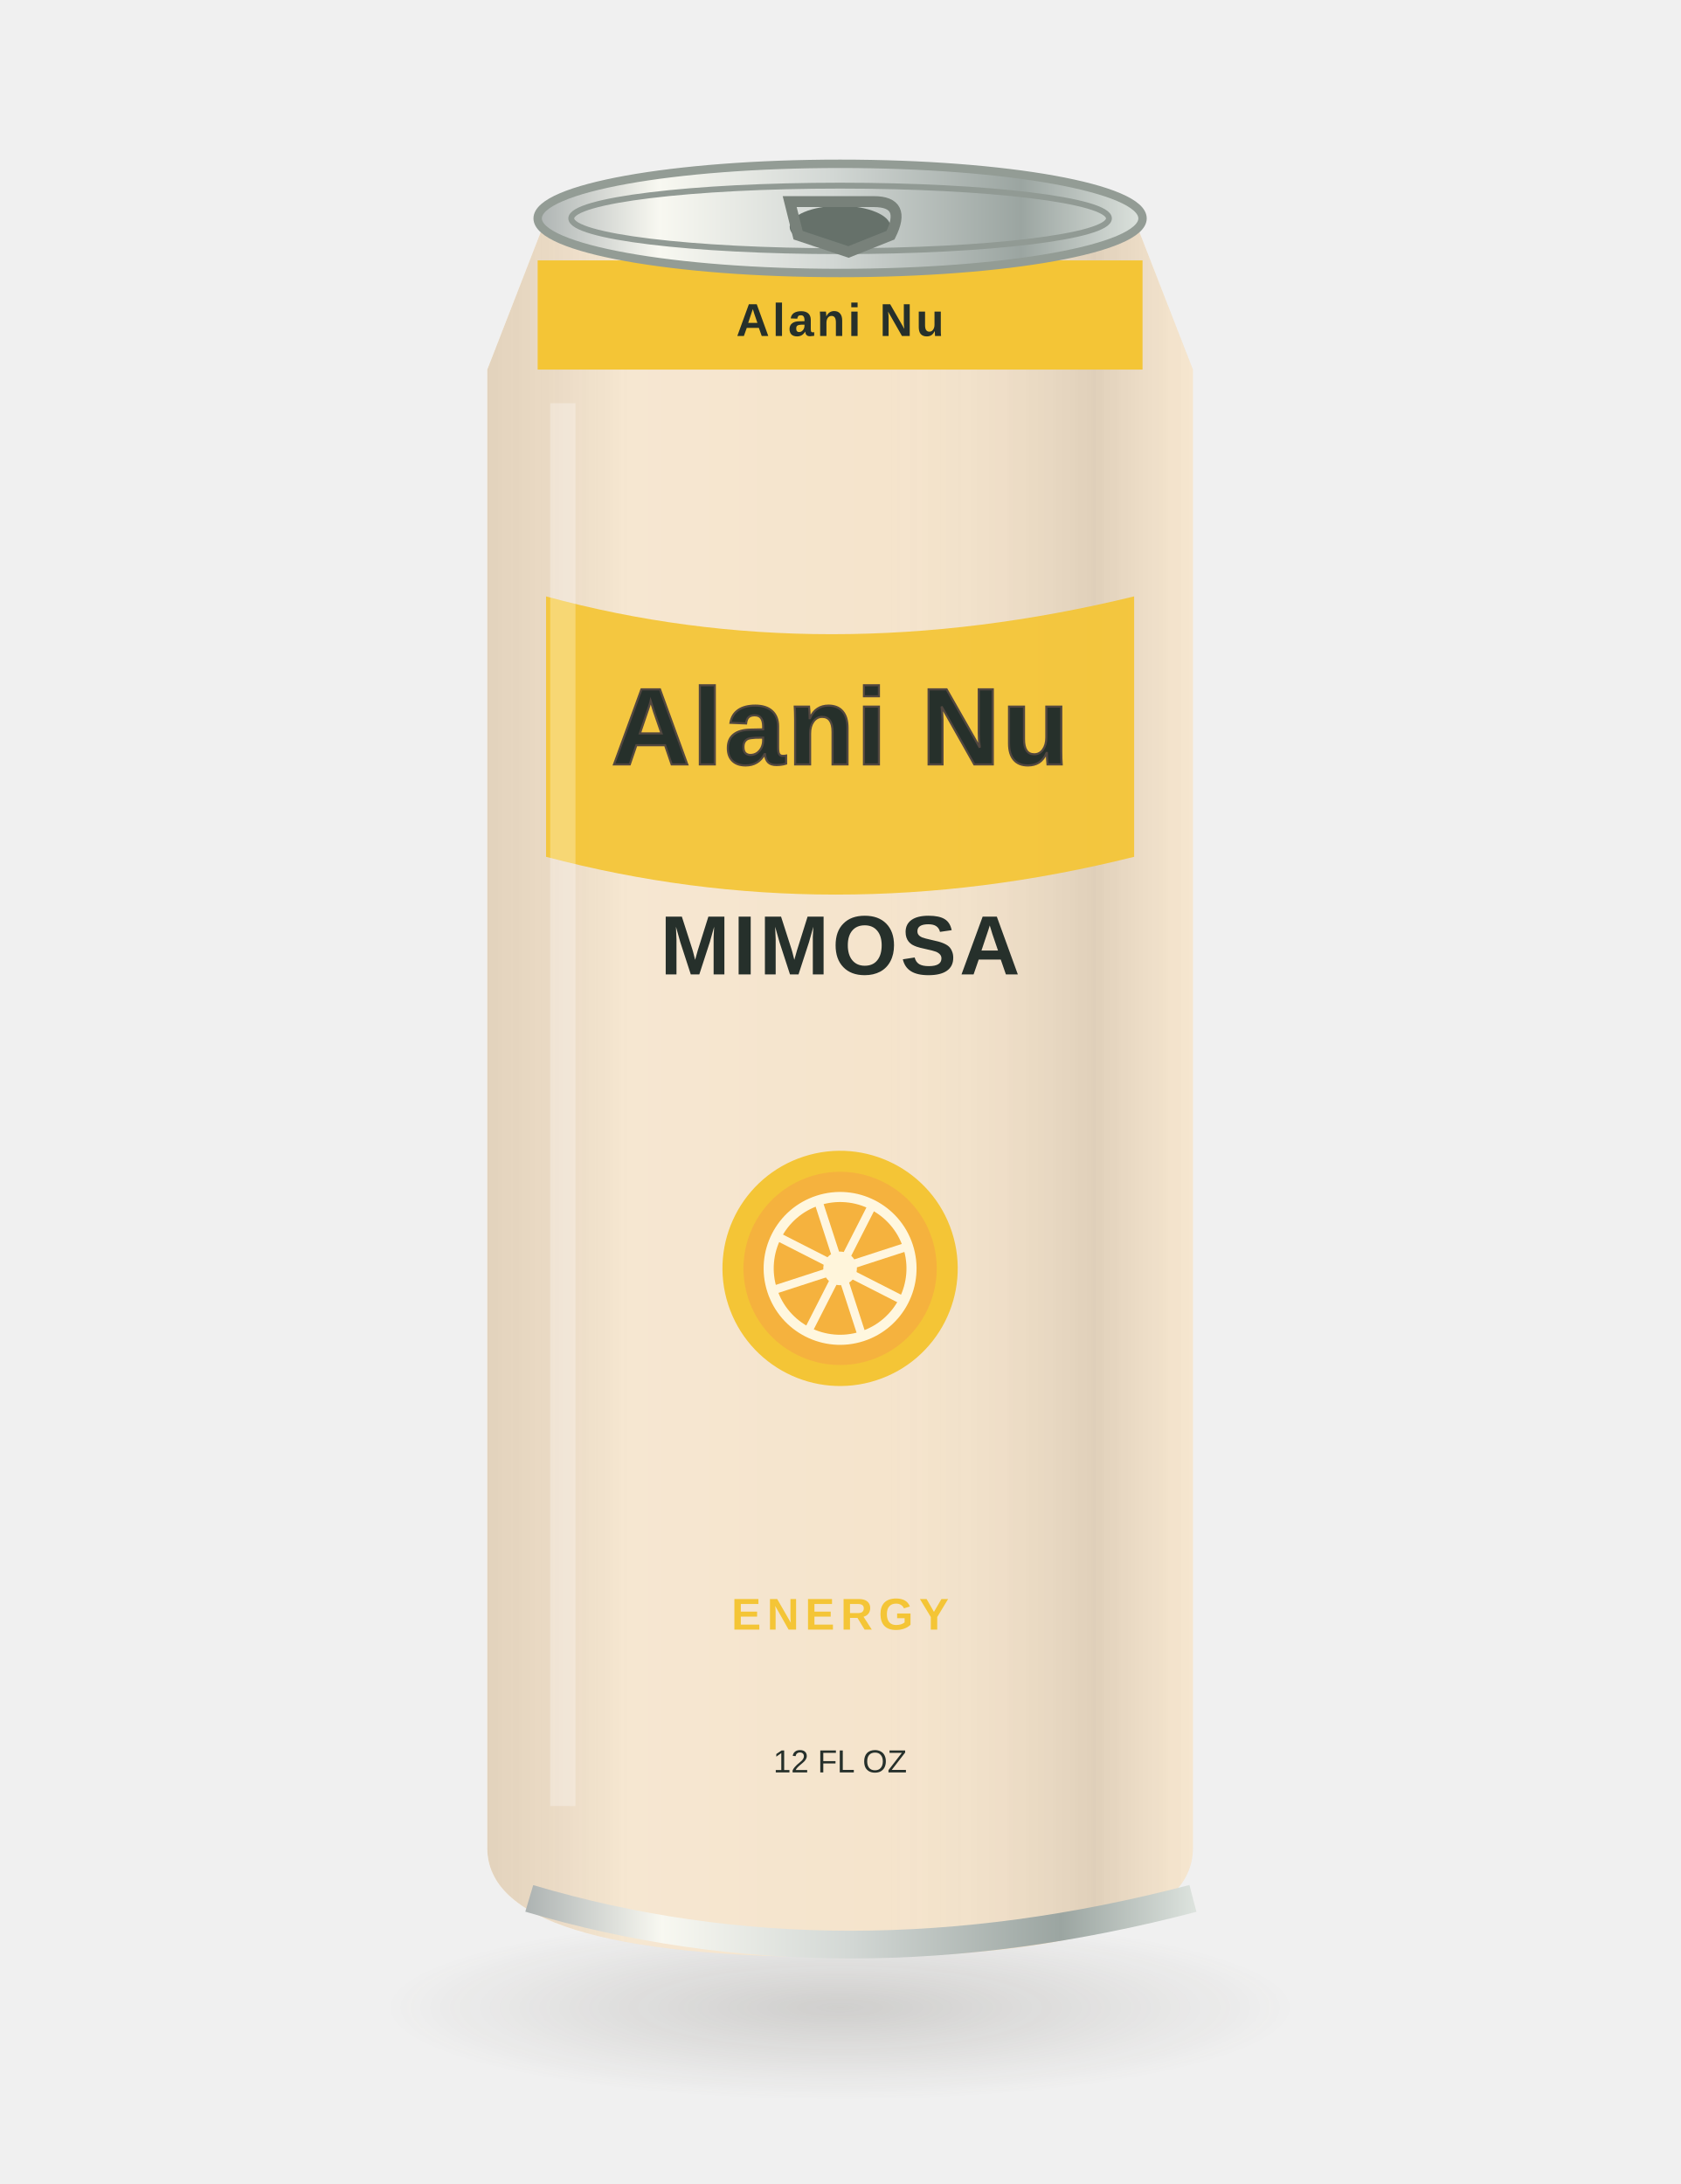
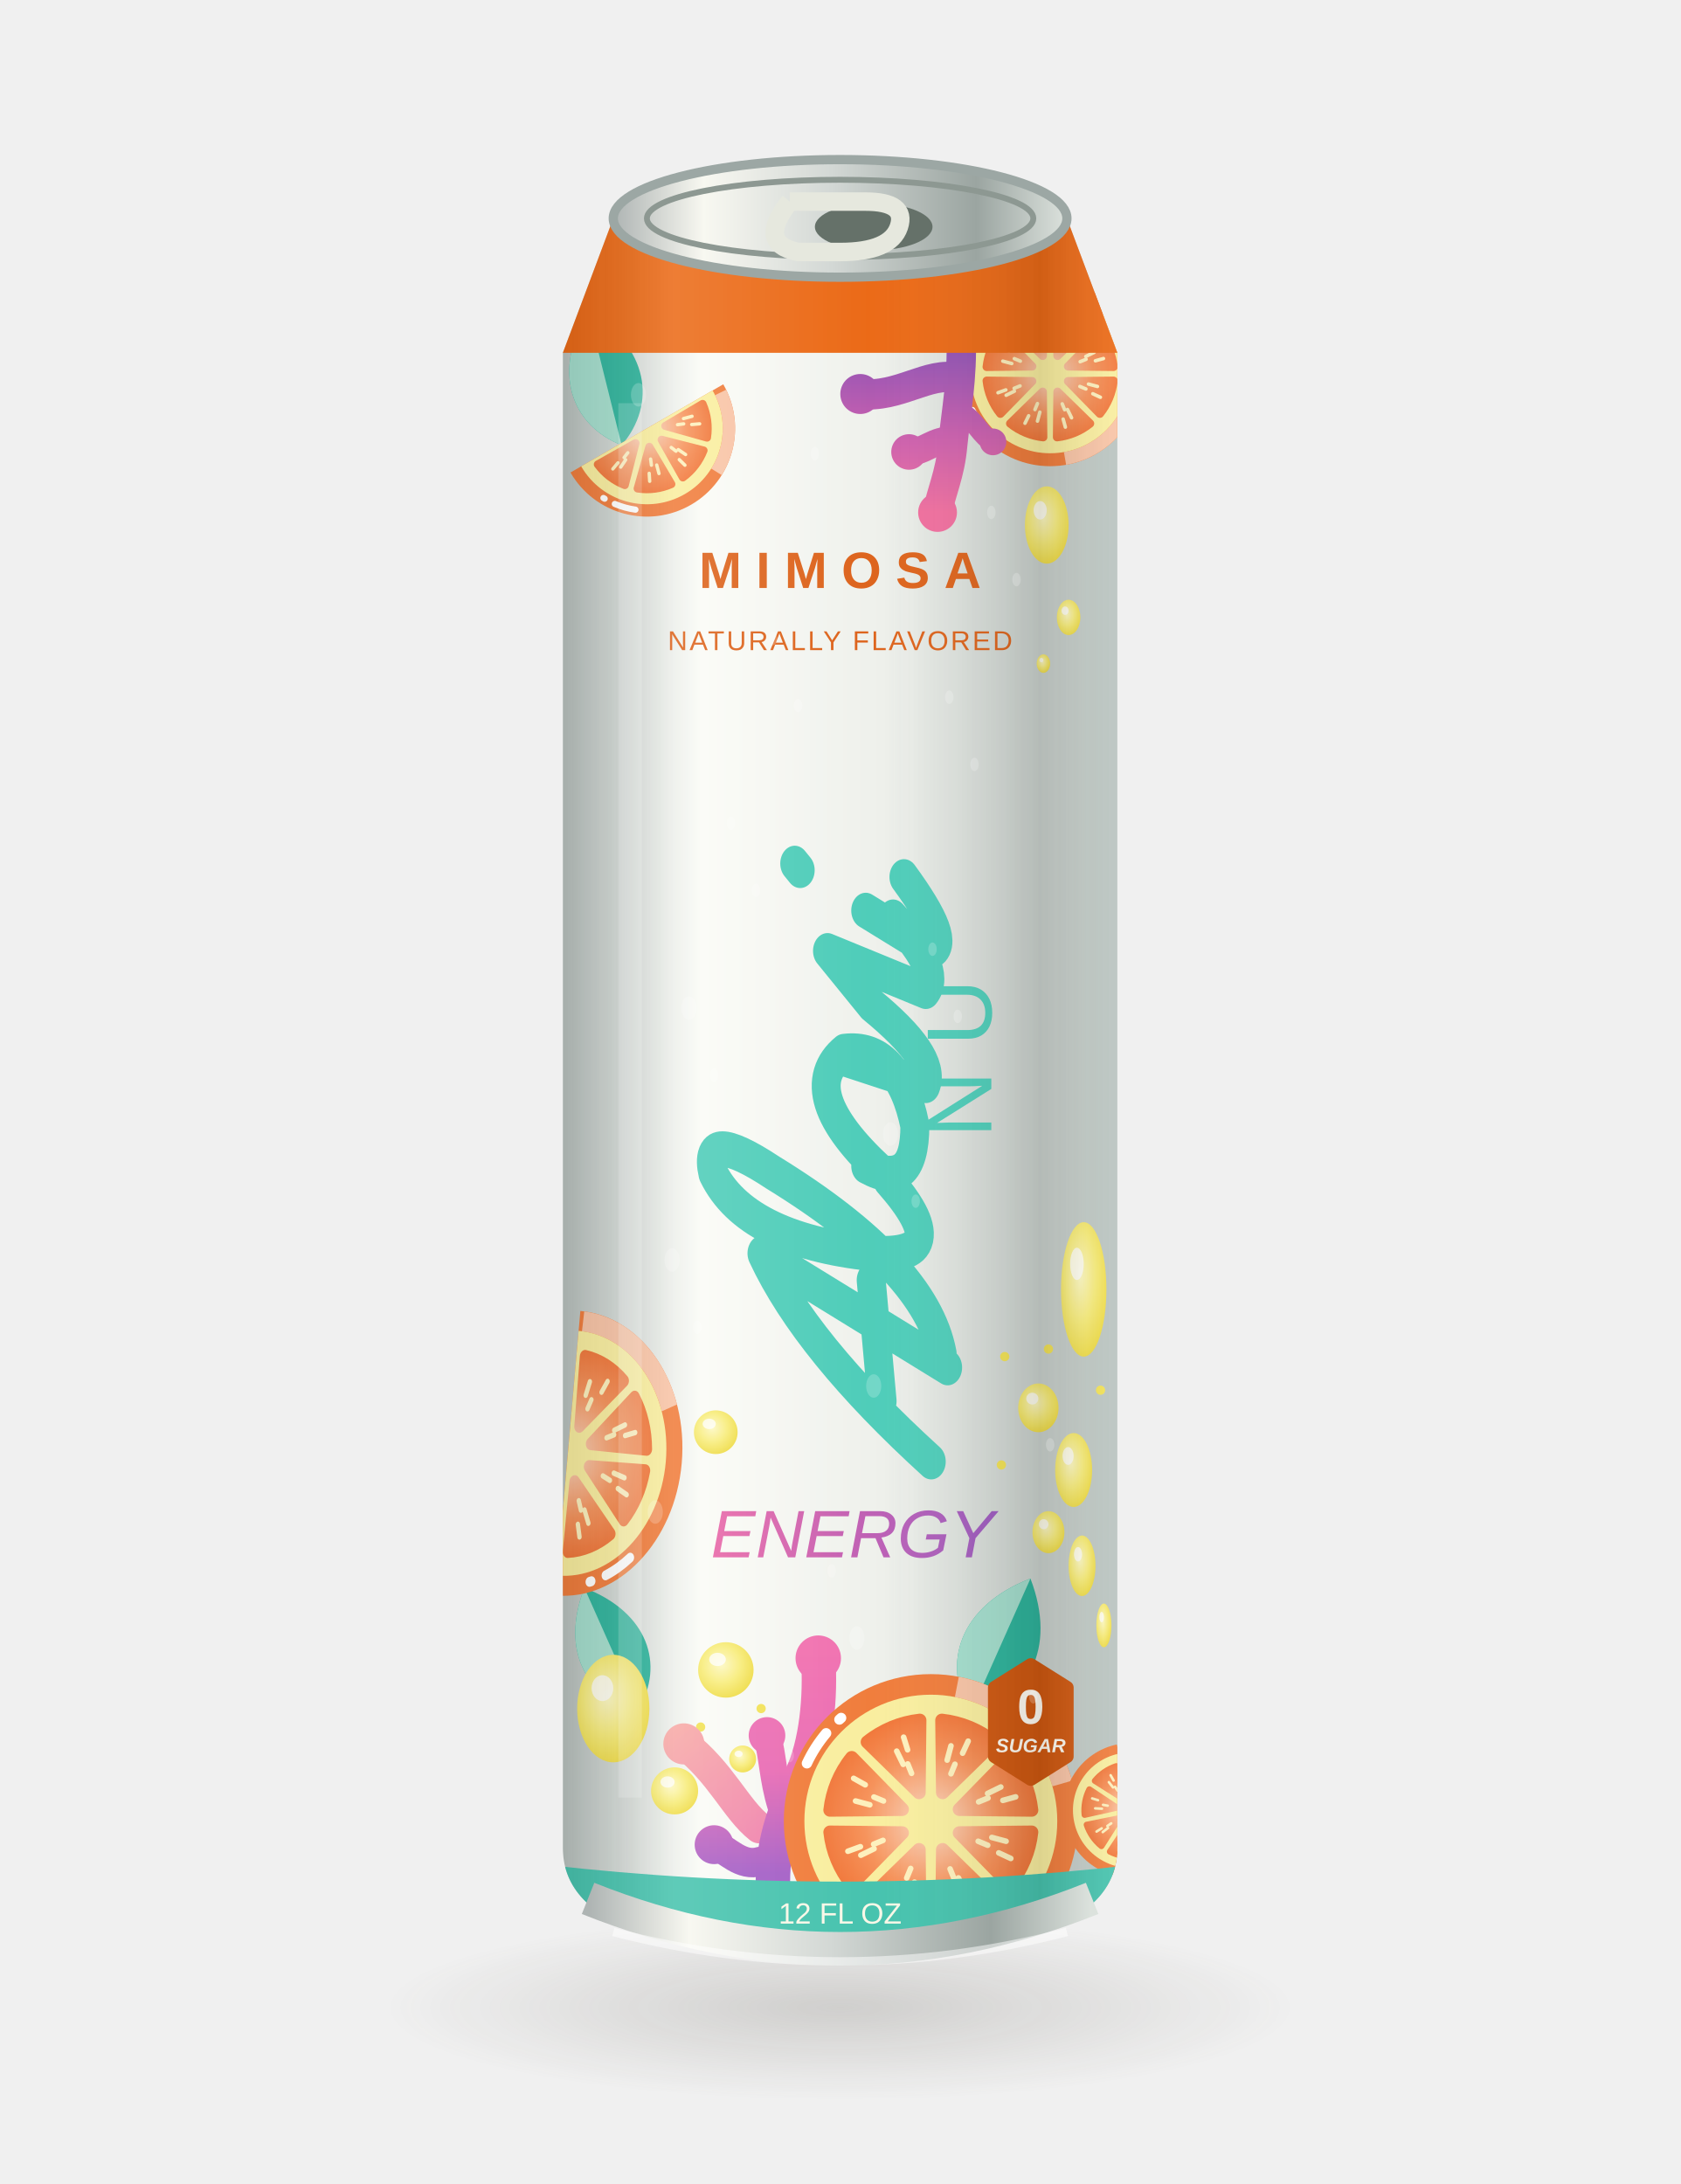
<svg xmlns="http://www.w3.org/2000/svg" viewBox="0 0 200 260" role="img" aria-labelledby="bev-alani-nu-mimosa-title">
  <defs>
    <linearGradient id="bev-alani-nu-mimosa-metal">
      <stop stop-color="#aeb4b3" />
      <stop offset=".2" stop-color="#f8f8f1" />
      <stop offset=".48" stop-color="#d3d8d5" />
      <stop offset=".8" stop-color="#9ba5a1" />
      <stop offset="1" stop-color="#dce2dd" />
    </linearGradient>
    <linearGradient id="bev-alani-nu-mimosa-glass">
      <stop stop-color="#fff" stop-opacity=".65" />
      <stop offset=".18" stop-color="#fff" stop-opacity=".12" />
      <stop offset=".65" stop-color="#fff" stop-opacity=".02" />
      <stop offset="1" stop-color="#75867c" stop-opacity=".35" />
    </linearGradient>
    <linearGradient id="bev-alani-nu-mimosa-shade">
      <stop stop-color="#000" stop-opacity=".12" />
      <stop offset=".2" stop-color="#fff" stop-opacity=".16" />
      <stop offset=".55" stop-color="#fff" stop-opacity="0" />
      <stop offset=".86" stop-color="#000" stop-opacity=".14" />
      <stop offset="1" stop-color="#fff" stop-opacity=".09" />
    </linearGradient>
    <radialGradient id="bev-alani-nu-mimosa-shadow">
      <stop stop-color="#3c372d" stop-opacity=".18" />
      <stop offset="1" stop-color="#3c372d" stop-opacity="0" />
    </radialGradient>
    <clipPath id="bev-alani-nu-mimosa-bodyclip">
-       <path d="M65 26Q100 19 135 26L142 44V220Q142 233 100 233T58 220V44Z" />
+       <path d="M73 26Q100 18 127 26L133 42V220Q133 233 100 233T67 220V42Z" />
    </clipPath>
+     <linearGradient id="bev-alani-nu-mimosa-white">
+       <stop stop-color="#b7c0bd" />
+       <stop offset=".25" stop-color="#fafbf6" />
+       <stop offset=".58" stop-color="#eef0eb" />
+       <stop offset="1" stop-color="#b9c3bf" />
+     </linearGradient>
+     <radialGradient id="bev-alani-nu-mimosa-pulp" gradientUnits="userSpaceOnUse" cx="0" cy="0" r="7.4">
+       <stop offset=".2" stop-color="#f9c3a3" />
+       <stop offset=".62" stop-color="#f6935b" />
+       <stop offset="1" stop-color="#f1773a" />
+     </radialGradient>
+     <radialGradient id="bev-alani-nu-mimosa-fizz" cx=".42" cy=".4" r=".62">
+       <stop stop-color="#fdf8c4" />
+       <stop offset=".55" stop-color="#f7ec7a" />
+       <stop offset="1" stop-color="#efdc48" />
+     </radialGradient>
+     <linearGradient id="bev-alani-nu-mimosa-coralA" gradientUnits="userSpaceOnUse" x1="0" y1="42" x2="0" y2="61">
+       <stop stop-color="#9354b4" />
+       <stop offset=".5" stop-color="#c95fae" />
+       <stop offset="1" stop-color="#f0709f" />
+     </linearGradient>
+     <linearGradient id="bev-alani-nu-mimosa-coralB" gradientUnits="userSpaceOnUse" x1="0" y1="196" x2="0" y2="223">
+       <stop stop-color="#f172b0" />
+       <stop offset=".55" stop-color="#e96cb4" />
+       <stop offset="1" stop-color="#a45fc6" />
+     </linearGradient>
+     <linearGradient id="bev-alani-nu-mimosa-coralC" gradientUnits="userSpaceOnUse" x1="80" y1="206" x2="91" y2="220">
+       <stop stop-color="#f7a9a6" />
+       <stop offset="1" stop-color="#f083ae" />
+     </linearGradient>
+     <linearGradient id="bev-alani-nu-mimosa-energy" gradientUnits="userSpaceOnUse" x1="85" y1="0" x2="119" y2="0">
+       <stop stop-color="#e867a7" />
+       <stop offset="1" stop-color="#9c5cc0" />
+     </linearGradient>
  </defs>
  <ellipse cx="100" cy="239" rx="54" ry="11" fill="url(#bev-alani-nu-mimosa-shadow)" />
-   <path d="M65 26Q100 19 135 26L142 44V220Q142 233 100 233T58 220V44Z" fill="#f5e4cc" />
+   <path d="M73 26Q100 18 127 26L133 42V220Q133 233 100 233T67 220V42Z" fill="url(#bev-alani-nu-mimosa-white)" />
  <g clip-path="url(#bev-alani-nu-mimosa-bodyclip)">
-     <path d="M65 26Q100 19 135 26L142 44V220Q142 233 100 233T58 220V44Z" fill="url(#bev-alani-nu-mimosa-shade)" opacity=".63" />
-     <path d="M64 31h72v13H64Z" fill="#f4c536" />
-     <text x="100" y="40" text-anchor="middle" font-family="Arial,sans-serif" font-size="5.5" fill="#26302b" font-weight="bold" letter-spacing=".35">Alani Nu</text>
-     <path d="M65 71q33 9 70 0v31q-36 9-70 0Z" fill="#f4c536" opacity=".93" />
-     <text x="100" y="91" text-anchor="middle" font-family="Arial,sans-serif" font-size="13" fill="#26302b" font-weight="bold" letter-spacing=".25" stroke="#524740" stroke-width=".25">Alani Nu</text>
-     <text x="100" y="116" text-anchor="middle" font-family="Arial,sans-serif" font-size="10" fill="#26302b" font-weight="bold" letter-spacing=".35">MIMOSA</text>
-     <g transform="translate(100 151) rotate(-18)">
-       <circle r="14" fill="#f4c536" />
-       <circle r="11.5" fill="#f5b23e" />
-       <circle r="8.5" fill="#f5b23e" stroke="#fff7df" stroke-width="1.2" />
-       <path d="M0 0L8 0" stroke="#fff6df" stroke-width="1" />
-       <path d="M0 0L5.657 5.657" stroke="#fff6df" stroke-width="1" />
-       <path d="M0 0L4.898587196589413e-16 8" stroke="#fff6df" stroke-width="1" />
-       <path d="M0 0L-5.657 5.657" stroke="#fff6df" stroke-width="1" />
-       <path d="M0 0L-8 9.797174393178826e-16" stroke="#fff6df" stroke-width="1" />
-       <path d="M0 0L-5.657 -5.657" stroke="#fff6df" stroke-width="1" />
-       <path d="M0 0L-1.4695761589768238e-15 -8" stroke="#fff6df" stroke-width="1" />
-       <path d="M0 0L5.657 -5.657" stroke="#fff6df" stroke-width="1" />
-       <circle r="2" fill="#fff5db" />
-     </g>
-     <text x="100" y="194" text-anchor="middle" font-family="Arial,sans-serif" font-size="5.3" fill="#f4c536" font-weight="bold" letter-spacing=".7">ENERGY</text>
-     <text x="100" y="211" text-anchor="middle" font-family="Arial,sans-serif" font-size="3.8" fill="#26302b">12 FL OZ</text>
-     <path d="M67 48V215" stroke="#fff" stroke-opacity=".28" stroke-width="3" />
+     <g transform="translate(74 53) rotate(-14) scale(0.75)">
+       <path d="M0 0C-7-5-8-14 0-22 8-14 7-5 0 0Z" fill="#2eb39b" />
+       <path d="M0 0C-7-5-8-14 0-22Z" fill="#a4decd" />
+     </g>
+     <g transform="translate(77 51) rotate(-30) scale(1.05 1.05)">
+       <path d="M10 0A10 10 0 0 1 -10 0Z" fill="#f07d3c" />
+       <path d="M9.28 0.65A9.3 9.3 0 0 1 4.37 8.21" fill="none" stroke="#f8c4a6" stroke-width="1.4" />
+       <path d="M8.6 0A8.6 8.6 0 0 1 -8.6 0Z" fill="#f9ee9f" />
+       <path d="M1.94 0.8L6.86 0.75A6.9 6.9 0 0 1 5.38 4.32Z" fill="url(#bev-alani-nu-mimosa-pulp)" stroke="url(#bev-alani-nu-mimosa-pulp)" stroke-width=".9" stroke-linejoin="round" />
+       <path d="M4.15 1.11L5.12 1.37M4.62 2.16L5.44 2.54M3.22 1.37L3.87 1.64" stroke="#fdf0bd" stroke-width=".38" stroke-linecap="round" />
+       <path d="M0.8 1.94L4.32 5.38A6.9 6.9 0 0 1 0.75 6.86Z" fill="url(#bev-alani-nu-mimosa-pulp)" stroke="url(#bev-alani-nu-mimosa-pulp)" stroke-width=".9" stroke-linejoin="round" />
+       <path d="M1.88 3.86L2.32 4.76M1.41 4.9L1.65 5.77M1.31 3.25L1.57 3.89" stroke="#fdf0bd" stroke-width=".38" stroke-linecap="round" />
+       <path d="M-0.8 1.94L-0.75 6.86A6.9 6.9 0 0 1 -4.32 5.38Z" fill="url(#bev-alani-nu-mimosa-pulp)" stroke="url(#bev-alani-nu-mimosa-pulp)" stroke-width=".9" stroke-linejoin="round" />
+       <path d="M-1.11 4.15L-1.37 5.12M-2.32 4.54L-2.72 5.35M-1.37 3.22L-1.64 3.87" stroke="#fdf0bd" stroke-width=".38" stroke-linecap="round" />
+       <path d="M-1.94 0.8L-5.38 4.32A6.9 6.9 0 0 1 -6.86 0.75Z" fill="url(#bev-alani-nu-mimosa-pulp)" stroke="url(#bev-alani-nu-mimosa-pulp)" stroke-width=".9" stroke-linejoin="round" />
+       <path d="M-3.86 1.88L-4.76 2.32M-4.79 1.74L-5.64 2.05M-3.25 1.31L-3.89 1.57" stroke="#fdf0bd" stroke-width=".38" stroke-linecap="round" />
+       <path d="M-5.73 7.33A9.3 9.3 0 0 1 -7.43 5.6" fill="none" stroke="#fff" stroke-width=".7" stroke-linecap="round" />
+       <path d="M-8.13 4.51A9.3 9.3 0 0 1 -8.21 4.37" fill="none" stroke="#fff" stroke-width=".7" stroke-linecap="round" />
+     </g>
+     <g transform="translate(125 44.5) rotate(0) scale(1.1 1.1)">
+       <circle r="10" fill="#f07d3c" />
+       <path d="M8.74 3.18A9.3 9.3 0 0 1 1.61 9.16" fill="none" stroke="#f8c4a6" stroke-width="1.4" />
+       <circle r="8.6" fill="#f9ee9f" />
+       <path d="M1.94 0.8L6.86 0.75A6.9 6.9 0 0 1 5.38 4.32Z" fill="url(#bev-alani-nu-mimosa-pulp)" stroke="url(#bev-alani-nu-mimosa-pulp)" stroke-width=".9" stroke-linejoin="round" />
+       <path d="M4.15 1.11L5.12 1.37M4.62 2.16L5.44 2.54M3.22 1.37L3.87 1.64" stroke="#fdf0bd" stroke-width=".38" stroke-linecap="round" />
+       <path d="M0.8 1.94L4.32 5.38A6.9 6.9 0 0 1 0.75 6.86Z" fill="url(#bev-alani-nu-mimosa-pulp)" stroke="url(#bev-alani-nu-mimosa-pulp)" stroke-width=".9" stroke-linejoin="round" />
+       <path d="M1.88 3.86L2.32 4.76M1.41 4.9L1.65 5.77M1.31 3.25L1.57 3.89" stroke="#fdf0bd" stroke-width=".38" stroke-linecap="round" />
+       <path d="M-0.8 1.94L-0.75 6.86A6.9 6.9 0 0 1 -4.32 5.38Z" fill="url(#bev-alani-nu-mimosa-pulp)" stroke="url(#bev-alani-nu-mimosa-pulp)" stroke-width=".9" stroke-linejoin="round" />
+       <path d="M-1.11 4.15L-1.37 5.12M-2.32 4.54L-2.72 5.35M-1.37 3.22L-1.64 3.87" stroke="#fdf0bd" stroke-width=".38" stroke-linecap="round" />
+       <path d="M-1.94 0.8L-5.38 4.32A6.9 6.9 0 0 1 -6.86 0.75Z" fill="url(#bev-alani-nu-mimosa-pulp)" stroke="url(#bev-alani-nu-mimosa-pulp)" stroke-width=".9" stroke-linejoin="round" />
+       <path d="M-3.86 1.88L-4.76 2.32M-4.79 1.74L-5.64 2.05M-3.25 1.31L-3.89 1.57" stroke="#fdf0bd" stroke-width=".38" stroke-linecap="round" />
+       <path d="M-1.94 -0.8L-6.86 -0.75A6.9 6.9 0 0 1 -5.38 -4.32Z" fill="url(#bev-alani-nu-mimosa-pulp)" stroke="url(#bev-alani-nu-mimosa-pulp)" stroke-width=".9" stroke-linejoin="round" />
+       <path d="M-4.15 -1.11L-5.12 -1.37M-4.46 -2.47L-5.25 -2.91M-3.22 -1.37L-3.87 -1.64" stroke="#fdf0bd" stroke-width=".38" stroke-linecap="round" />
+       <path d="M-0.8 -1.94L-4.32 -5.38A6.9 6.9 0 0 1 -0.75 -6.86Z" fill="url(#bev-alani-nu-mimosa-pulp)" stroke="url(#bev-alani-nu-mimosa-pulp)" stroke-width=".9" stroke-linejoin="round" />
+       <path d="M-1.88 -3.86L-2.32 -4.76M-1.58 -4.85L-1.85 -5.71M-1.31 -3.25L-1.57 -3.89" stroke="#fdf0bd" stroke-width=".38" stroke-linecap="round" />
+       <path d="M0.8 -1.94L0.75 -6.86A6.9 6.9 0 0 1 4.32 -5.38Z" fill="url(#bev-alani-nu-mimosa-pulp)" stroke="url(#bev-alani-nu-mimosa-pulp)" stroke-width=".9" stroke-linejoin="round" />
+       <path d="M1.11 -4.15L1.37 -5.12M2.16 -4.62L2.54 -5.44M1.37 -3.22L1.64 -3.87" stroke="#fdf0bd" stroke-width=".38" stroke-linecap="round" />
+       <path d="M1.94 -0.8L5.38 -4.32A6.9 6.9 0 0 1 6.86 -0.75Z" fill="url(#bev-alani-nu-mimosa-pulp)" stroke="url(#bev-alani-nu-mimosa-pulp)" stroke-width=".9" stroke-linejoin="round" />
+       <path d="M3.86 -1.88L4.76 -2.32M4.9 -1.41L5.77 -1.65M3.25 -1.31L3.89 -1.57" stroke="#fdf0bd" stroke-width=".38" stroke-linecap="round" />
+       <path d="M-7.12 5.98A9.3 9.3 0 0 1 -8.43 3.93" fill="none" stroke="#fff" stroke-width=".7" stroke-linecap="round" />
+       <path d="M-8.89 2.72A9.3 9.3 0 0 1 -8.94 2.56" fill="none" stroke="#fff" stroke-width=".7" stroke-linecap="round" />
+     </g>
+     <g fill="none" stroke="url(#bev-alani-nu-mimosa-coralA)" stroke-linecap="round" stroke-linejoin="round">
+       <path d="M114.4 40C114.6 45 113.8 49 113.4 53 113.1 56.5 112 58.6 111.6 61" stroke-width="3.5" />
+       <path d="M111.6 61v.01" stroke-width="4.62" />
+       <path d="M114 45C110.5 44.2 107 47.4 102.4 46.9" stroke-width="3.6" />
+       <path d="M102.4 46.9v.01" stroke-width="4.75" />
+       <path d="M113.4 52.4C111.2 52.2 110 53.9 108.2 53.8" stroke-width="3.2" />
+       <path d="M108.2 53.8v.01" stroke-width="4.22" />
+       <path d="M114.6 49.2C116.2 50.2 116.8 52 118.2 52.6" stroke-width="2.4" />
+       <path d="M118.2 52.6v.01" stroke-width="3.17" />
+     </g>
+     <ellipse cx="124.6" cy="62.5" rx="2.6" ry="4.6" fill="url(#bev-alani-nu-mimosa-fizz)" />
+     <ellipse cx="123.82" cy="60.75" rx="0.78" ry="1.1" fill="#fff" opacity=".75" />
+     <ellipse cx="127.2" cy="73.5" rx="1.4" ry="2.1" fill="url(#bev-alani-nu-mimosa-fizz)" />
+     <ellipse cx="126.78" cy="72.7" rx="0.42" ry="0.5" fill="#fff" opacity=".75" />
+     <ellipse cx="124.2" cy="79" rx="0.8" ry="1.1" fill="url(#bev-alani-nu-mimosa-fizz)" />
+     <ellipse cx="123.96" cy="78.58" rx="0.24" ry="0.26" fill="#fff" opacity=".75" />
+     <g transform="translate(76 203.5) rotate(-24) scale(0.72)">
+       <path d="M0 0C-7-5-8-14 0-22 8-14 7-5 0 0Z" fill="#2eb39b" />
+       <path d="M0 0C-7-5-8-14 0-22Z" fill="#a4decd" />
+     </g>
+     <g transform="translate(67.6 173) rotate(5) scale(1.36 1.7)">
+       <path d="M0 -10A10 10 0 0 1 0 10Z" fill="#f07d3c" />
+       <path d="M0.32 -9.29A9.3 9.3 0 0 1 8.5 -3.78" fill="none" stroke="#f8c4a6" stroke-width="1.4" />
+       <path d="M0 -8.6A8.6 8.6 0 0 1 0 8.6Z" fill="#f9ee9f" />
+       <path d="M0.8 -1.94L0.75 -6.86A6.9 6.9 0 0 1 4.32 -5.38Z" fill="url(#bev-alani-nu-mimosa-pulp)" stroke="url(#bev-alani-nu-mimosa-pulp)" stroke-width=".9" stroke-linejoin="round" />
+       <path d="M1.11 -4.15L1.37 -5.12M2.47 -4.46L2.91 -5.25M1.37 -3.22L1.64 -3.87" stroke="#fdf0bd" stroke-width=".38" stroke-linecap="round" />
+       <path d="M1.94 -0.8L5.38 -4.32A6.9 6.9 0 0 1 6.86 -0.75Z" fill="url(#bev-alani-nu-mimosa-pulp)" stroke="url(#bev-alani-nu-mimosa-pulp)" stroke-width=".9" stroke-linejoin="round" />
+       <path d="M3.86 -1.88L4.76 -2.32M4.85 -1.58L5.71 -1.85M3.25 -1.31L3.89 -1.57" stroke="#fdf0bd" stroke-width=".38" stroke-linecap="round" />
+       <path d="M1.94 0.8L6.86 0.75A6.9 6.9 0 0 1 5.38 4.32Z" fill="url(#bev-alani-nu-mimosa-pulp)" stroke="url(#bev-alani-nu-mimosa-pulp)" stroke-width=".9" stroke-linejoin="round" />
+       <path d="M4.15 1.11L5.12 1.37M4.62 2.16L5.44 2.54M3.22 1.37L3.87 1.64" stroke="#fdf0bd" stroke-width=".38" stroke-linecap="round" />
+       <path d="M0.8 1.94L4.32 5.38A6.9 6.9 0 0 1 0.75 6.86Z" fill="url(#bev-alani-nu-mimosa-pulp)" stroke="url(#bev-alani-nu-mimosa-pulp)" stroke-width=".9" stroke-linejoin="round" />
+       <path d="M1.88 3.86L2.32 4.76M1.41 4.9L1.65 5.77M1.31 3.25L1.57 3.89" stroke="#fdf0bd" stroke-width=".38" stroke-linecap="round" />
+       <path d="M6.22 6.91A9.3 9.3 0 0 1 4.22 8.29" fill="none" stroke="#fff" stroke-width=".7" stroke-linecap="round" />
+       <path d="M3.03 8.79A9.3 9.3 0 0 1 2.87 8.84" fill="none" stroke="#fff" stroke-width=".7" stroke-linecap="round" />
+     </g>
+     <ellipse cx="85.2" cy="170.5" rx="2.6" ry="2.6" fill="url(#bev-alani-nu-mimosa-fizz)" />
+     <ellipse cx="84.42" cy="169.51" rx="0.78" ry="0.62" fill="#fff" opacity=".75" />
+     <ellipse cx="73" cy="203.4" rx="4.3" ry="6.4" fill="url(#bev-alani-nu-mimosa-fizz)" />
+     <ellipse cx="71.71" cy="200.97" rx="1.29" ry="1.54" fill="#fff" opacity=".75" />
+     <ellipse cx="86.4" cy="198.8" rx="3.3" ry="3.3" fill="url(#bev-alani-nu-mimosa-fizz)" />
+     <ellipse cx="85.41" cy="197.55" rx="0.99" ry="0.79" fill="#fff" opacity=".75" />
+     <ellipse cx="80.3" cy="213.2" rx="2.8" ry="2.8" fill="url(#bev-alani-nu-mimosa-fizz)" />
+     <ellipse cx="79.46" cy="212.14" rx="0.84" ry="0.67" fill="#fff" opacity=".75" />
+     <ellipse cx="88.4" cy="209.4" rx="1.6" ry="1.6" fill="url(#bev-alani-nu-mimosa-fizz)" />
+     <ellipse cx="87.92" cy="208.79" rx="0.48" ry="0.38" fill="#fff" opacity=".75" />
+     <ellipse cx="129" cy="153.5" rx="2.7" ry="8" fill="url(#bev-alani-nu-mimosa-fizz)" />
+     <ellipse cx="128.19" cy="150.46" rx="0.81" ry="1.92" fill="#fff" opacity=".75" />
+     <ellipse cx="123.6" cy="167.6" rx="2.4" ry="2.9" fill="url(#bev-alani-nu-mimosa-fizz)" />
+     <ellipse cx="122.88" cy="166.5" rx="0.72" ry="0.7" fill="#fff" opacity=".75" />
+     <ellipse cx="127.8" cy="175" rx="2.2" ry="4.4" fill="url(#bev-alani-nu-mimosa-fizz)" />
+     <ellipse cx="127.14" cy="173.33" rx="0.66" ry="1.06" fill="#fff" opacity=".75" />
+     <ellipse cx="124.8" cy="182.4" rx="1.9" ry="2.5" fill="url(#bev-alani-nu-mimosa-fizz)" />
+     <ellipse cx="124.23" cy="181.45" rx="0.57" ry="0.6" fill="#fff" opacity=".75" />
+     <ellipse cx="128.8" cy="186.4" rx="1.6" ry="3.6" fill="url(#bev-alani-nu-mimosa-fizz)" />
+     <ellipse cx="128.32" cy="185.03" rx="0.48" ry="0.86" fill="#fff" opacity=".75" />
+     <ellipse cx="131.4" cy="193.5" rx="0.9" ry="2.6" fill="url(#bev-alani-nu-mimosa-fizz)" />
+     <ellipse cx="131.13" cy="192.51" rx="0.27" ry="0.62" fill="#fff" opacity=".75" />
+     <circle cx="119.6" cy="161.5" r=".55" fill="#f2e257" />
+     <circle cx="124.8" cy="160.6" r=".55" fill="#f2e257" />
+     <circle cx="119.2" cy="174.4" r=".55" fill="#f2e257" />
+     <circle cx="131" cy="165.5" r=".55" fill="#f2e257" />
+     <circle cx="83.4" cy="205.6" r=".55" fill="#f2e257" />
+     <circle cx="90.6" cy="203.4" r=".55" fill="#f2e257" />
+     <g transform="translate(115.5 204) rotate(24) scale(0.8)">
+       <path d="M0 0C-7-5-8-14 0-22 8-14 7-5 0 0Z" fill="#2eb39b" />
+       <path d="M0 0C-7-5-8-14 0-22Z" fill="#a4decd" />
+     </g>
+     <g fill="none" stroke="url(#bev-alani-nu-mimosa-coralC)" stroke-linecap="round" stroke-linejoin="round">
+       <path d="M90.4 217.6C87.6 215.4 85.8 211 81.4 207.6" stroke-width="3.7" />
+       <path d="M81.4 207.6v.01" stroke-width="4.88" />
+     </g>
+     <g fill="none" stroke="url(#bev-alani-nu-mimosa-coralB)" stroke-linecap="round" stroke-linejoin="round">
+       <path d="M92 224C92 219 93.6 215 95.4 211.4 97.2 207.6 97.7 202 97.4 197.4" stroke-width="4.1" />
+       <path d="M97.4 197.4v.01" stroke-width="5.41" />
+       <path d="M93 215C92 211.8 92 209 91.3 206.6" stroke-width="3.3" />
+       <path d="M91.3 206.6v.01" stroke-width="4.36" />
+       <path d="M90.5 221.6C88.2 222.3 86.6 220.2 85 219.6" stroke-width="3.5" />
+       <path d="M85 219.6v.01" stroke-width="4.62" />
+     </g>
+     <g transform="translate(110.8 216.8) rotate(0) scale(1.75 1.75)">
+       <circle r="10" fill="#f07d3c" />
+       <path d="M1.77 -9.13A9.3 9.3 0 0 1 8.94 -2.56" fill="none" stroke="#f8c4a6" stroke-width="1.4" />
+       <circle r="8.6" fill="#f9ee9f" />
+       <path d="M1.94 0.8L6.86 0.75A6.9 6.9 0 0 1 5.38 4.32Z" fill="url(#bev-alani-nu-mimosa-pulp)" stroke="url(#bev-alani-nu-mimosa-pulp)" stroke-width=".9" stroke-linejoin="round" />
+       <path d="M4.15 1.11L5.12 1.37M4.62 2.16L5.44 2.54M3.22 1.37L3.87 1.64" stroke="#fdf0bd" stroke-width=".38" stroke-linecap="round" />
+       <path d="M0.8 1.94L4.32 5.38A6.9 6.9 0 0 1 0.75 6.86Z" fill="url(#bev-alani-nu-mimosa-pulp)" stroke="url(#bev-alani-nu-mimosa-pulp)" stroke-width=".9" stroke-linejoin="round" />
+       <path d="M1.88 3.86L2.32 4.76M1.41 4.9L1.65 5.77M1.31 3.25L1.57 3.89" stroke="#fdf0bd" stroke-width=".38" stroke-linecap="round" />
+       <path d="M-0.8 1.94L-0.75 6.86A6.9 6.9 0 0 1 -4.32 5.38Z" fill="url(#bev-alani-nu-mimosa-pulp)" stroke="url(#bev-alani-nu-mimosa-pulp)" stroke-width=".9" stroke-linejoin="round" />
+       <path d="M-1.11 4.15L-1.37 5.12M-2.32 4.54L-2.72 5.35M-1.37 3.22L-1.64 3.87" stroke="#fdf0bd" stroke-width=".38" stroke-linecap="round" />
+       <path d="M-1.94 0.8L-5.38 4.32A6.9 6.9 0 0 1 -6.86 0.75Z" fill="url(#bev-alani-nu-mimosa-pulp)" stroke="url(#bev-alani-nu-mimosa-pulp)" stroke-width=".9" stroke-linejoin="round" />
+       <path d="M-3.86 1.88L-4.76 2.32M-4.79 1.74L-5.64 2.05M-3.25 1.31L-3.89 1.57" stroke="#fdf0bd" stroke-width=".38" stroke-linecap="round" />
+       <path d="M-1.94 -0.8L-6.86 -0.75A6.9 6.9 0 0 1 -5.38 -4.32Z" fill="url(#bev-alani-nu-mimosa-pulp)" stroke="url(#bev-alani-nu-mimosa-pulp)" stroke-width=".9" stroke-linejoin="round" />
+       <path d="M-4.15 -1.11L-5.12 -1.37M-4.46 -2.47L-5.25 -2.91M-3.22 -1.37L-3.87 -1.64" stroke="#fdf0bd" stroke-width=".38" stroke-linecap="round" />
+       <path d="M-0.8 -1.94L-4.32 -5.38A6.9 6.9 0 0 1 -0.75 -6.86Z" fill="url(#bev-alani-nu-mimosa-pulp)" stroke="url(#bev-alani-nu-mimosa-pulp)" stroke-width=".9" stroke-linejoin="round" />
+       <path d="M-1.88 -3.86L-2.32 -4.76M-1.58 -4.85L-1.85 -5.71M-1.31 -3.25L-1.57 -3.89" stroke="#fdf0bd" stroke-width=".38" stroke-linecap="round" />
+       <path d="M0.8 -1.94L0.75 -6.86A6.9 6.9 0 0 1 4.32 -5.38Z" fill="url(#bev-alani-nu-mimosa-pulp)" stroke="url(#bev-alani-nu-mimosa-pulp)" stroke-width=".9" stroke-linejoin="round" />
+       <path d="M1.11 -4.15L1.37 -5.12M2.16 -4.62L2.54 -5.44M1.37 -3.22L1.64 -3.87" stroke="#fdf0bd" stroke-width=".38" stroke-linecap="round" />
+       <path d="M1.94 -0.8L5.38 -4.32A6.9 6.9 0 0 1 6.86 -0.75Z" fill="url(#bev-alani-nu-mimosa-pulp)" stroke="url(#bev-alani-nu-mimosa-pulp)" stroke-width=".9" stroke-linejoin="round" />
+       <path d="M3.86 -1.88L4.76 -2.32M4.9 -1.41L5.77 -1.65M3.25 -1.31L3.89 -1.57" stroke="#fdf0bd" stroke-width=".38" stroke-linecap="round" />
+       <path d="M-8.43 -3.93A9.3 9.3 0 0 1 -7.12 -5.98" fill="none" stroke="#fff" stroke-width=".7" stroke-linecap="round" />
+       <path d="M-6.22 -6.91A9.3 9.3 0 0 1 -6.1 -7.02" fill="none" stroke="#fff" stroke-width=".7" stroke-linecap="round" />
+     </g>
+     <g transform="translate(134.6 215.5) rotate(-12) scale(0.8 0.8)">
+       <path d="M0 10A10 10 0 0 1 0 -10Z" fill="#f07d3c" />
+       <path d="M-1.61 9.16A9.3 9.3 0 0 1 -1.77 9.13" fill="none" stroke="#f8c4a6" stroke-width="1.4" />
+       <path d="M0 8.6A8.6 8.6 0 0 1 0 -8.6Z" fill="#f9ee9f" />
+       <path d="M-0.8 1.94L-0.75 6.86A6.9 6.9 0 0 1 -4.32 5.38Z" fill="url(#bev-alani-nu-mimosa-pulp)" stroke="url(#bev-alani-nu-mimosa-pulp)" stroke-width=".9" stroke-linejoin="round" />
+       <path d="M-1.11 4.15L-1.37 5.12M-2.32 4.54L-2.72 5.35M-1.37 3.22L-1.64 3.87" stroke="#fdf0bd" stroke-width=".38" stroke-linecap="round" />
+       <path d="M-1.94 0.8L-5.38 4.32A6.9 6.9 0 0 1 -6.86 0.75Z" fill="url(#bev-alani-nu-mimosa-pulp)" stroke="url(#bev-alani-nu-mimosa-pulp)" stroke-width=".9" stroke-linejoin="round" />
+       <path d="M-3.86 1.88L-4.76 2.32M-4.79 1.74L-5.64 2.05M-3.25 1.31L-3.89 1.57" stroke="#fdf0bd" stroke-width=".38" stroke-linecap="round" />
+       <path d="M-1.94 -0.8L-6.86 -0.75A6.9 6.9 0 0 1 -5.38 -4.32Z" fill="url(#bev-alani-nu-mimosa-pulp)" stroke="url(#bev-alani-nu-mimosa-pulp)" stroke-width=".9" stroke-linejoin="round" />
+       <path d="M-4.15 -1.11L-5.12 -1.37M-4.46 -2.47L-5.25 -2.91M-3.22 -1.37L-3.87 -1.64" stroke="#fdf0bd" stroke-width=".38" stroke-linecap="round" />
+       <path d="M-0.8 -1.94L-4.32 -5.38A6.9 6.9 0 0 1 -0.75 -6.86Z" fill="url(#bev-alani-nu-mimosa-pulp)" stroke="url(#bev-alani-nu-mimosa-pulp)" stroke-width=".9" stroke-linejoin="round" />
+       <path d="M-1.88 -3.86L-2.32 -4.76M-1.58 -4.85L-1.85 -5.71M-1.31 -3.25L-1.57 -3.89" stroke="#fdf0bd" stroke-width=".38" stroke-linecap="round" />
+       <path d="M7.12 5.98A9.3 9.3 0 0 1 5.33 7.62" fill="none" stroke="#fff" stroke-width=".7" stroke-linecap="round" />
+       <path d="M4.22 8.29A9.3 9.3 0 0 1 4.08 8.36" fill="none" stroke="#fff" stroke-width=".7" stroke-linecap="round" />
+     </g>
+     <path d="M122.7 198.2 127 200.9V209.1L122.7 211.8 118.4 209.1V200.9Z" fill="#cf5810" stroke="#cf5810" stroke-width="1.6" stroke-linejoin="round" />
+     <text x="122.7" y="205.2" text-anchor="middle" font-family="Arial,sans-serif" font-size="5.8" fill="#fffaf0" font-weight="bold">0</text>
+     <text x="122.7" y="208.6" text-anchor="middle" font-family="Arial,sans-serif" font-size="2.3" fill="#fffaf0" font-weight="bold" font-style="italic">SUGAR</text>
+     <path d="M65 26h70v16H65Z" fill="#eb6a17" />
+     <text x="100" y="70" text-anchor="middle" font-family="Arial,sans-serif" font-size="6.1" fill="#dd641d" font-weight="bold" letter-spacing="1.7">MIMOSA</text>
+     <text x="100" y="77.4" text-anchor="middle" font-family="Arial,sans-serif" font-size="3.25" fill="#dd641d" letter-spacing=".25">NATURALLY FLAVORED</text>
+     <g transform="translate(105 174) rotate(-90) scale(.8 .65)" fill="none" stroke="#4fcdb9" stroke-width="5.3" stroke-linecap="round" stroke-linejoin="round">
+       <path d="M0 9Q17-14 31-22L14 12M9 0 27-2M16 11q13-3 27-31 7-13 0-11-10 6-12 29-1 16 11 3M43 0q12-16 18-7 1 10-11 13-10 0-6-9M60-7l-4 15q4 2 12-10l8-8-6 18q3 3 11-6M82-3 76 9q1 4 11-5" />
+       <path d="m88-15 1-1" />
+     </g>
+     <g transform="translate(118 126) rotate(-90)">
+       <text x="0" y="0" text-anchor="middle" font-family="Arial,sans-serif" font-size="11" fill="#4fcdb9" letter-spacing="3">NU</text>
+     </g>
+     <text x="101.5" y="185.4" text-anchor="middle" font-family="Arial,sans-serif" font-size="8" fill="url(#bev-alani-nu-mimosa-energy)" font-style="italic" textLength="34" lengthAdjust="spacingAndGlyphs">ENERGY</text>
+     <path d="M65 222q35 4 70 0v11H65Z" fill="#47c3ae" />
+     <text x="100" y="229" text-anchor="middle" font-family="Arial,sans-serif" font-size="3.5" fill="#f9f8e7">12 FL OZ</text>
+     <path d="M73 26Q100 18 127 26L133 42V220Q133 233 100 233T67 220V42Z" fill="url(#bev-alani-nu-mimosa-shade)" opacity=".8" />
+     <path d="M75 48V214" fill="none" stroke="#fff" stroke-opacity=".17" stroke-width="2.8" />
+     <ellipse cx="76" cy="47" rx="0.9" ry="1.4" fill="#fff" opacity=".2" />
+     <ellipse cx="95" cy="84" rx="0.5" ry="0.8" fill="#fff" opacity=".2" />
+     <ellipse cx="114" cy="121" rx="0.5" ry="0.8" fill="#fff" opacity=".2" />
+     <ellipse cx="83" cy="158" rx="0.5" ry="0.8" fill="#fff" opacity=".2" />
+     <ellipse cx="102" cy="195" rx="0.9" ry="1.4" fill="#fff" opacity=".2" />
+     <ellipse cx="121" cy="69" rx="0.5" ry="0.8" fill="#fff" opacity=".2" />
+     <ellipse cx="90" cy="106" rx="0.5" ry="0.8" fill="#fff" opacity=".2" />
+     <ellipse cx="109" cy="143" rx="0.5" ry="0.8" fill="#fff" opacity=".2" />
+     <ellipse cx="78" cy="180" rx="0.9" ry="1.4" fill="#fff" opacity=".2" />
+     <ellipse cx="97" cy="54" rx="0.5" ry="0.8" fill="#fff" opacity=".2" />
+     <ellipse cx="116" cy="91" rx="0.5" ry="0.8" fill="#fff" opacity=".2" />
+     <ellipse cx="85" cy="128" rx="0.5" ry="0.8" fill="#fff" opacity=".2" />
+     <ellipse cx="104" cy="165" rx="0.9" ry="1.4" fill="#fff" opacity=".2" />
+     <ellipse cx="123" cy="202" rx="0.5" ry="0.8" fill="#fff" opacity=".2" />
+     <ellipse cx="92" cy="76" rx="0.5" ry="0.8" fill="#fff" opacity=".2" />
+     <ellipse cx="111" cy="113" rx="0.5" ry="0.8" fill="#fff" opacity=".2" />
+     <ellipse cx="80" cy="150" rx="0.9" ry="1.4" fill="#fff" opacity=".2" />
+     <ellipse cx="99" cy="187" rx="0.5" ry="0.8" fill="#fff" opacity=".2" />
+     <ellipse cx="118" cy="61" rx="0.5" ry="0.8" fill="#fff" opacity=".2" />
+     <ellipse cx="87" cy="98" rx="0.5" ry="0.8" fill="#fff" opacity=".2" />
+     <ellipse cx="106" cy="135" rx="0.9" ry="1.4" fill="#fff" opacity=".2" />
+     <ellipse cx="125" cy="172" rx="0.5" ry="0.8" fill="#fff" opacity=".2" />
+     <ellipse cx="94" cy="209" rx="0.5" ry="0.8" fill="#fff" opacity=".2" />
+     <ellipse cx="113" cy="83" rx="0.5" ry="0.8" fill="#fff" opacity=".2" />
+     <ellipse cx="82" cy="120" rx="0.9" ry="1.4" fill="#fff" opacity=".2" />
  </g>
-   <ellipse cx="100" cy="26" rx="36" ry="6.5" fill="url(#bev-alani-nu-mimosa-metal)" stroke="#939c95" />
-   <ellipse cx="100" cy="26" rx="32" ry="3.9" fill="none" stroke="#919a94" stroke-width=".7" />
-   <ellipse cx="100" cy="27" rx="6" ry="2.5" fill="#66716a" />
-   <path d="M94 24h10q4 0 2 4l-5 2-6-2Z" fill="none" stroke="#78817a" stroke-width="1.3" />
-   <path d="M63 226q37 11 79 0" fill="none" stroke="url(#bev-alani-nu-mimosa-metal)" stroke-width="3.3" />
+   <ellipse cx="100" cy="26" rx="27" ry="7" fill="url(#bev-alani-nu-mimosa-metal)" stroke="#9ca7a4" stroke-width="1.1" />
+   <ellipse cx="100" cy="26" rx="23" ry="4.6" fill="none" stroke="#8d9892" stroke-width=".7" />
+   <ellipse cx="104" cy="27" rx="7" ry="2.8" fill="#657169" />
+   <path d="M94 24h9q5 0 4 3t-7 3h-5q-5-1-1-6" fill="none" stroke="#e6e8de" stroke-width="2.2" />
+   <path d="M70 226q30 12 60 0" fill="none" stroke="url(#bev-alani-nu-mimosa-metal)" stroke-width="4" />
+   <path d="M73 230q27 7 54 0" fill="none" stroke="#fff" stroke-opacity=".5" stroke-width="1" />
</svg>
